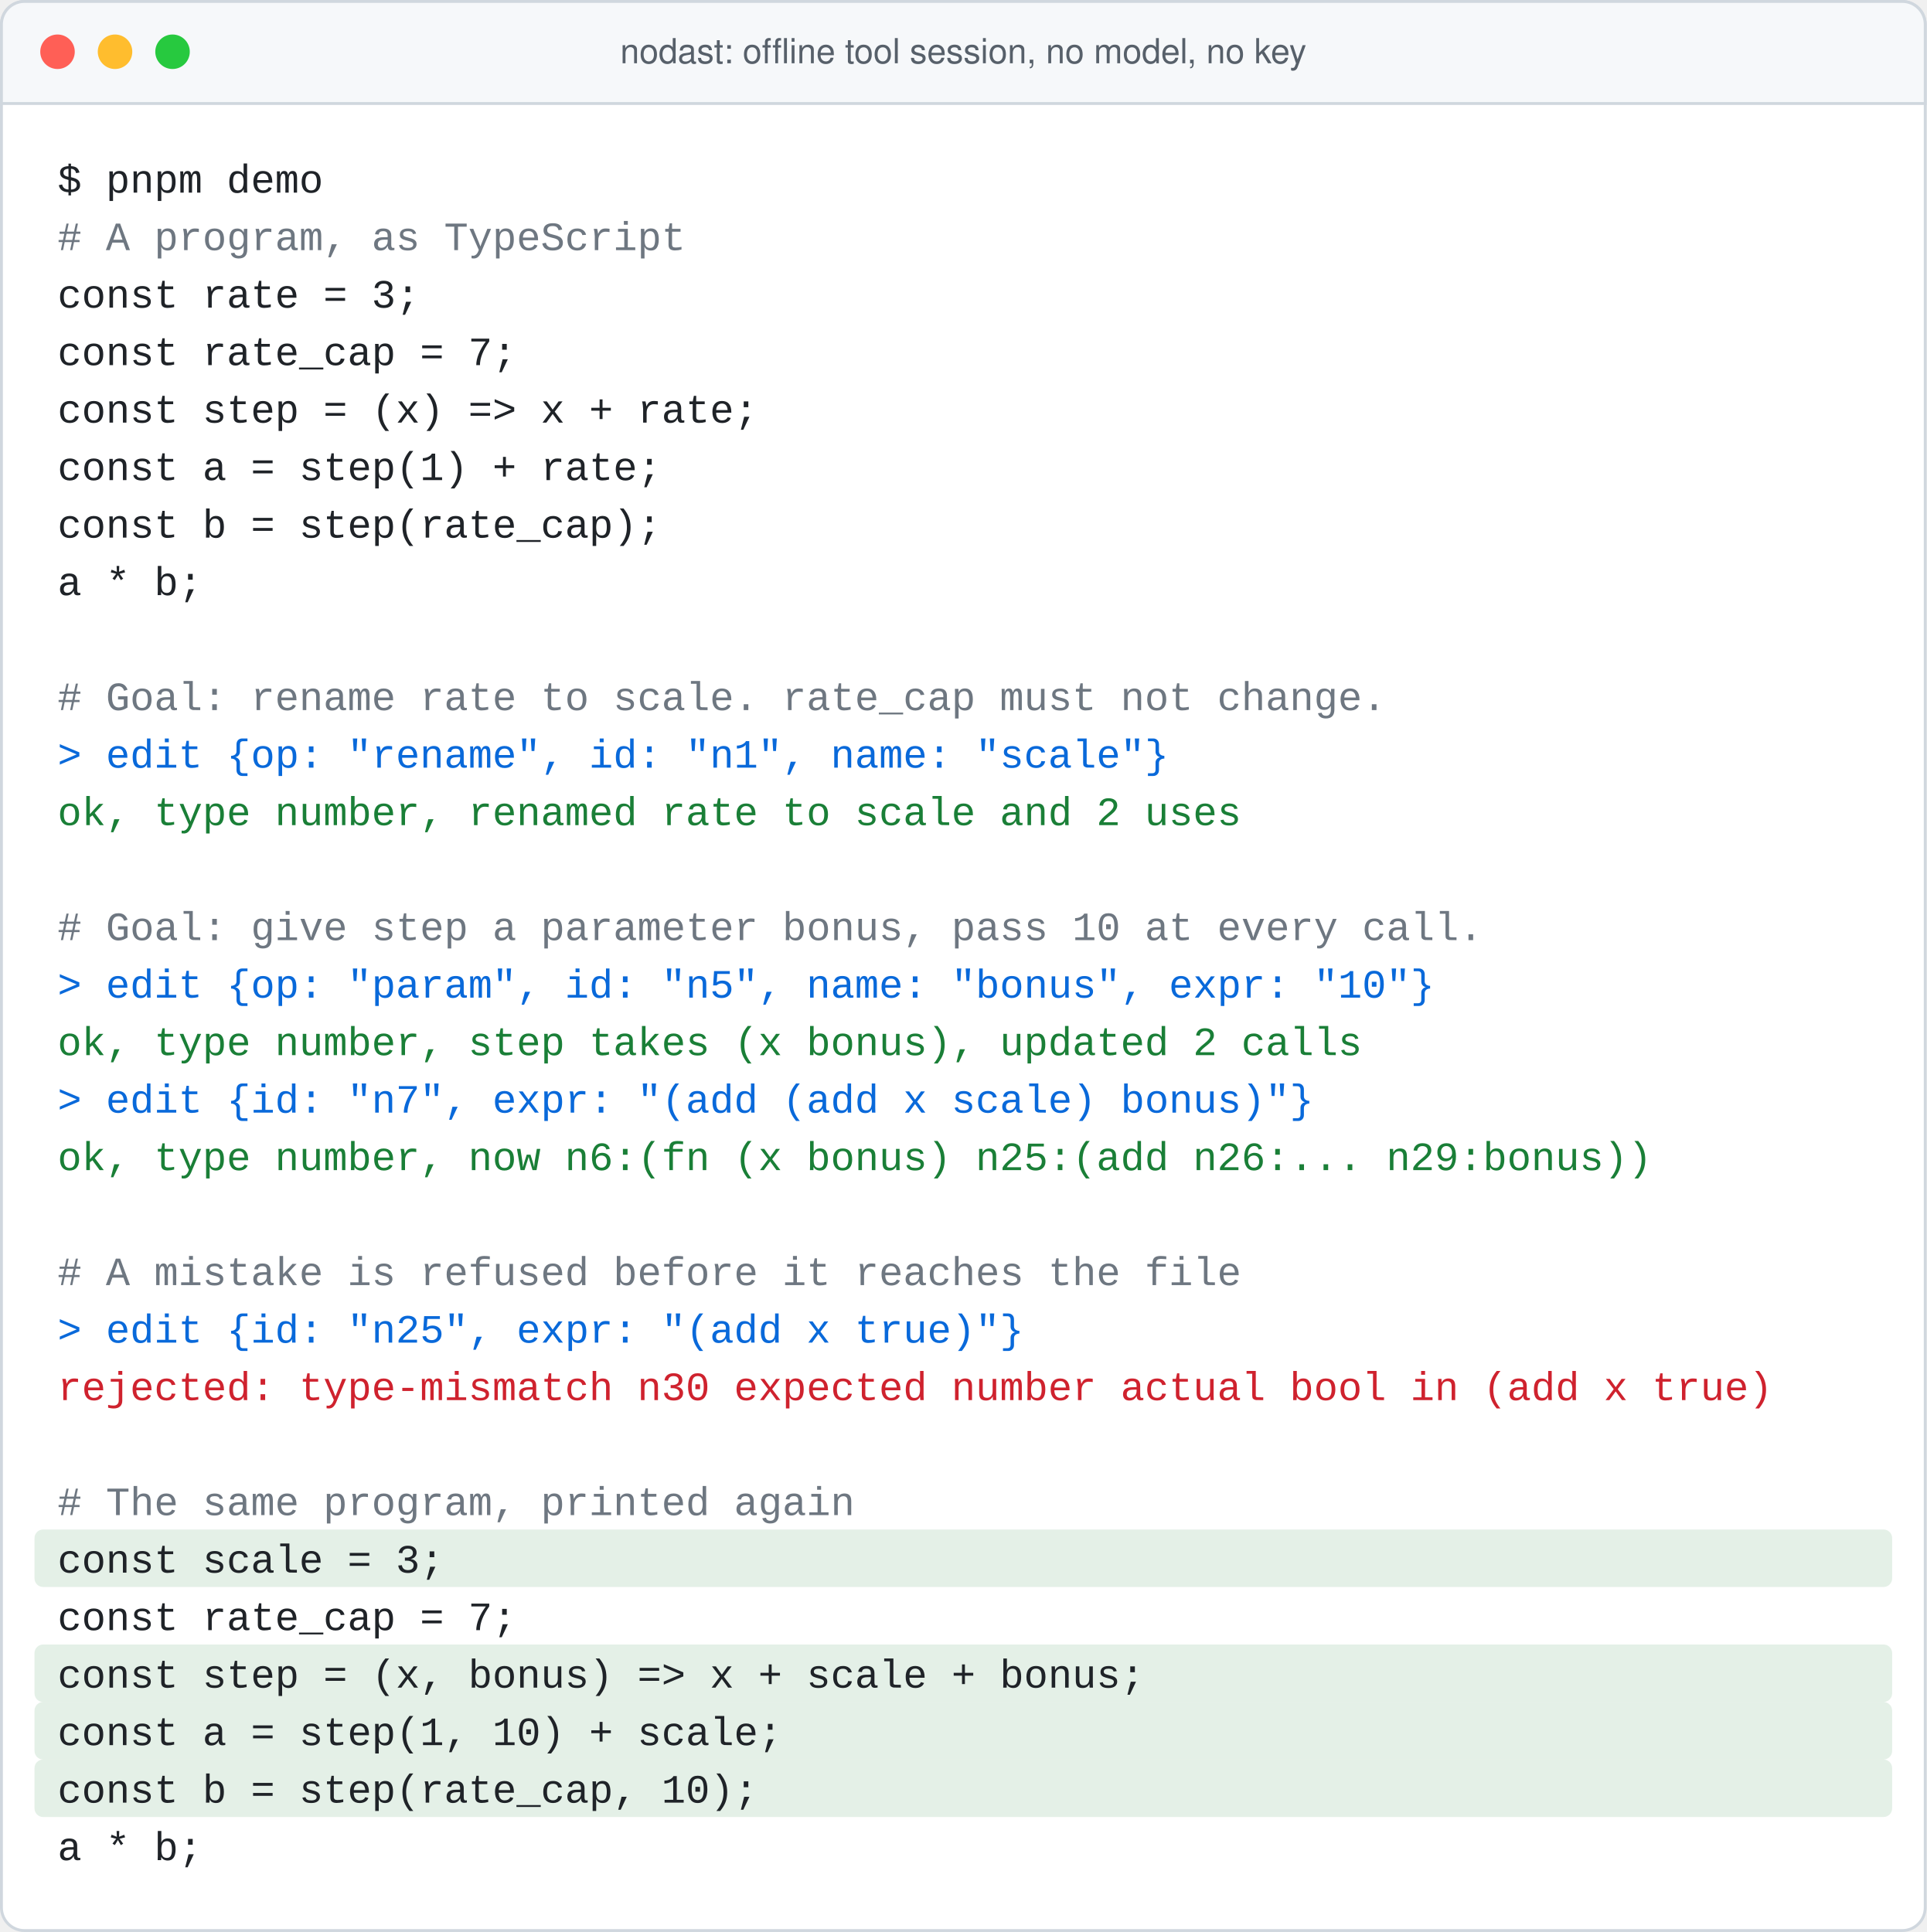
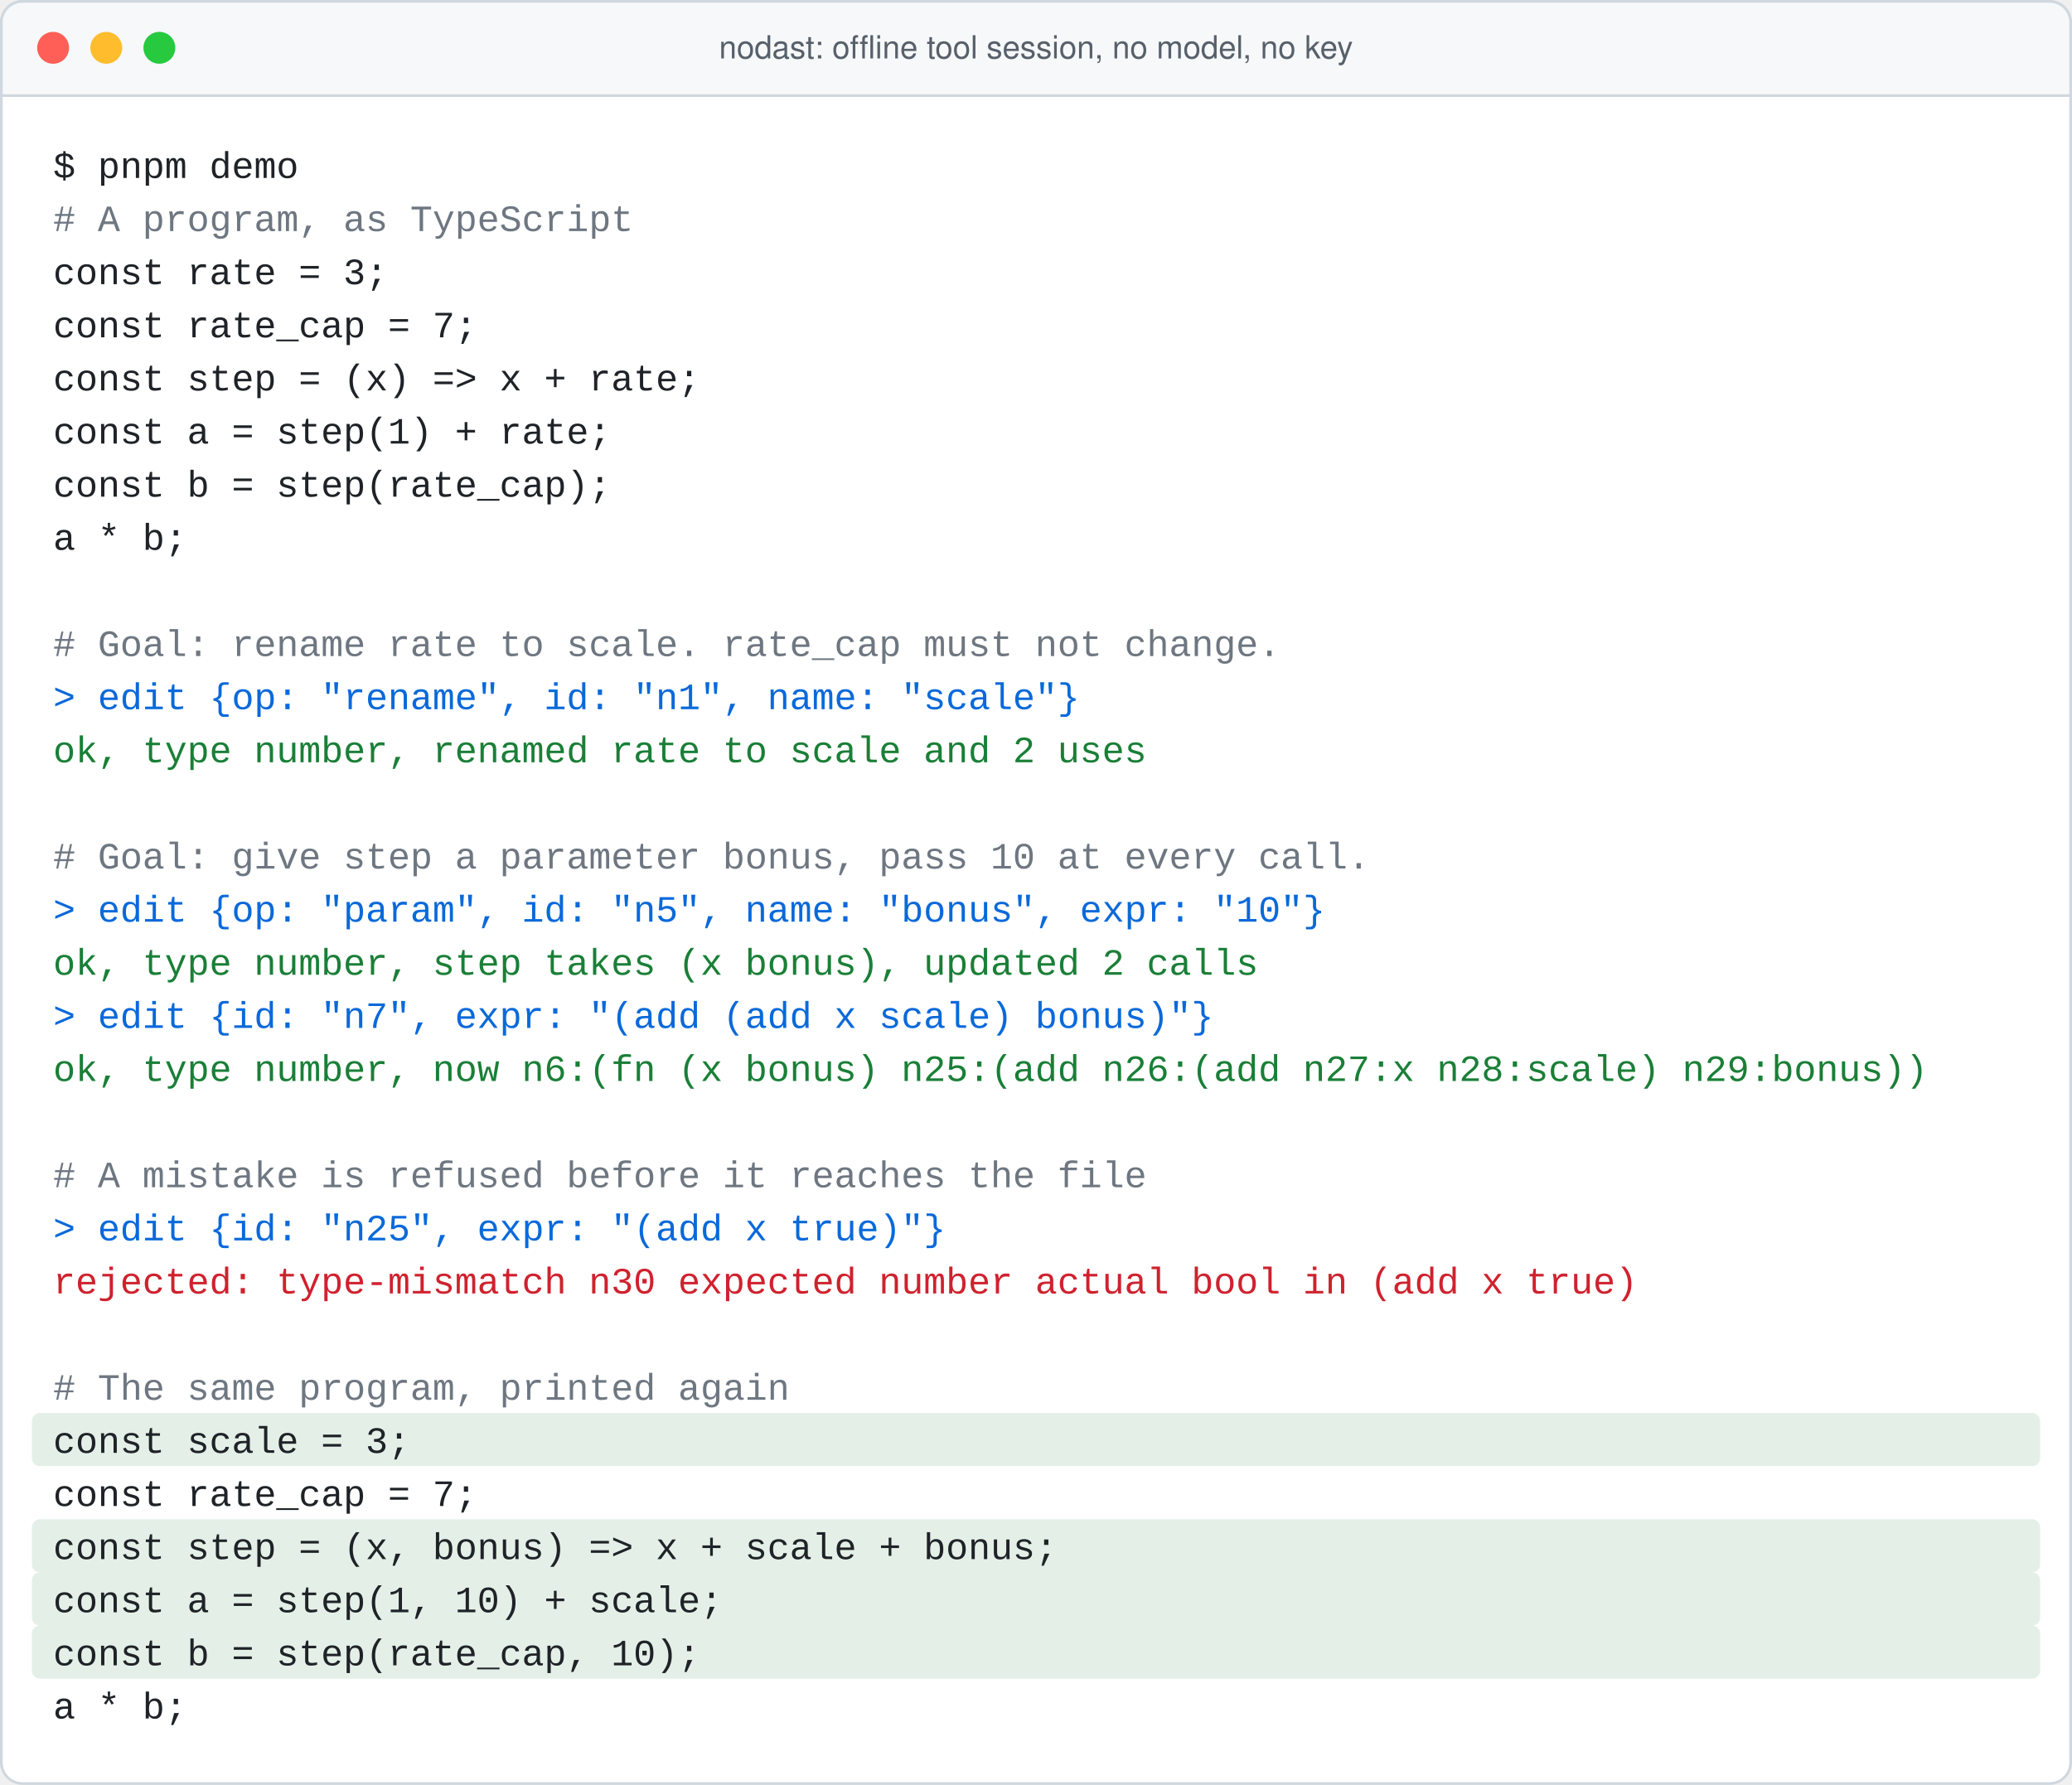
- <svg xmlns="http://www.w3.org/2000/svg" width="670" height="672" viewBox="0 0 670 672" role="img" aria-labelledby="title">
+ <svg xmlns="http://www.w3.org/2000/svg" width="780" height="672" viewBox="0 0 780 672" role="img" aria-labelledby="title">
  <style>
    text { font: 14px ui-monospace, SFMono-Regular, "SF Mono", Menlo, Consolas, "Liberation Mono", monospace; white-space: pre; }
    .row { animation: show 0.25s ease-out backwards; }
    @keyframes show { from { opacity: 0; } }
    @media (prefers-reduced-motion: reduce) { .row { animation: none; } }
    .bar { font: 12px -apple-system, BlinkMacSystemFont, "Segoe UI", Helvetica, Arial, sans-serif; }
  </style>
-   <rect x="0.5" y="0.5" width="669" height="671" rx="8" fill="#ffffff" stroke="#d0d7de" />
-   <path d="M0.5 36 V8.5 A8 8 0 0 1 8.5 0.5 H661.5 A8 8 0 0 1 669.5 8.5 V36 Z" fill="#f6f8fa" stroke="#d0d7de" />
+   <rect x="0.5" y="0.5" width="779" height="671" rx="8" fill="#ffffff" stroke="#d0d7de" />
+   <path d="M0.5 36 V8.5 A8 8 0 0 1 8.5 0.5 H771.5 A8 8 0 0 1 779.5 8.5 V36 Z" fill="#f6f8fa" stroke="#d0d7de" />
  <circle cx="20" cy="18" r="6" fill="#ff5f56" />
  <circle cx="40" cy="18" r="6" fill="#ffbd2e" />
  <circle cx="60" cy="18" r="6" fill="#27c93f" />
-   <text class="bar" x="335" y="22" fill="#57606a" text-anchor="middle">nodast: offline tool session, no model, no key</text>
+   <text class="bar" x="390" y="22" fill="#57606a" text-anchor="middle">nodast: offline tool session, no model, no key</text>
  <text x="20" y="67" fill="#1f2328" class="row" style="animation-delay:0.00s">$ pnpm demo</text>
  <text x="20" y="87" fill="#6e7781" class="row" style="animation-delay:0.30s"># A program, as TypeScript</text>
  <text x="20" y="107" fill="#1f2328" class="row" style="animation-delay:0.60s">const rate = 3;</text>
  <text x="20" y="127" fill="#1f2328" class="row" style="animation-delay:0.90s">const rate_cap = 7;</text>
  <text x="20" y="147" fill="#1f2328" class="row" style="animation-delay:1.20s">const step = (x) =&gt; x + rate;</text>
  <text x="20" y="167" fill="#1f2328" class="row" style="animation-delay:1.50s">const a = step(1) + rate;</text>
  <text x="20" y="187" fill="#1f2328" class="row" style="animation-delay:1.80s">const b = step(rate_cap);</text>
  <text x="20" y="207" fill="#1f2328" class="row" style="animation-delay:2.10s">a * b;</text>
  <text x="20" y="227" fill="#1f2328" class="row" style="animation-delay:2.40s"> </text>
  <text x="20" y="247" fill="#6e7781" class="row" style="animation-delay:2.70s"># Goal: rename rate to scale. rate_cap must not change.</text>
  <text x="20" y="267" fill="#0969da" class="row" style="animation-delay:3.00s">&gt; edit {op: "rename", id: "n1", name: "scale"}</text>
  <text x="20" y="287" fill="#1a7f37" class="row" style="animation-delay:3.30s">  ok, type number, renamed rate to scale and 2 uses</text>
  <text x="20" y="307" fill="#1f2328" class="row" style="animation-delay:3.60s"> </text>
  <text x="20" y="327" fill="#6e7781" class="row" style="animation-delay:3.90s"># Goal: give step a parameter bonus, pass 10 at every call.</text>
  <text x="20" y="347" fill="#0969da" class="row" style="animation-delay:4.20s">&gt; edit {op: "param", id: "n5", name: "bonus", expr: "10"}</text>
  <text x="20" y="367" fill="#1a7f37" class="row" style="animation-delay:4.50s">  ok, type number, step takes (x bonus), updated 2 calls</text>
  <text x="20" y="387" fill="#0969da" class="row" style="animation-delay:4.80s">&gt; edit {id: "n7", expr: "(add (add x scale) bonus)"}</text>
-   <text x="20" y="407" fill="#1a7f37" class="row" style="animation-delay:5.10s">  ok, type number, now n6:(fn (x bonus) n25:(add n26:... n29:bonus))</text>
+   <text x="20" y="407" fill="#1a7f37" class="row" style="animation-delay:5.10s">  ok, type number, now n6:(fn (x bonus) n25:(add n26:(add n27:x n28:scale) n29:bonus))</text>
  <text x="20" y="427" fill="#1f2328" class="row" style="animation-delay:5.40s"> </text>
  <text x="20" y="447" fill="#6e7781" class="row" style="animation-delay:5.70s"># A mistake is refused before it reaches the file</text>
  <text x="20" y="467" fill="#0969da" class="row" style="animation-delay:6.00s">&gt; edit {id: "n25", expr: "(add x true)"}</text>
  <text x="20" y="487" fill="#cf222e" class="row" style="animation-delay:6.30s">  rejected: type-mismatch n30 expected number actual bool in (add x true)</text>
  <text x="20" y="507" fill="#1f2328" class="row" style="animation-delay:6.60s"> </text>
  <text x="20" y="527" fill="#6e7781" class="row" style="animation-delay:6.90s"># The same program, printed again</text>
-   <rect x="12" y="532" width="646" height="20" rx="3" fill="rgba(26,127,55,0.12)" class="row" style="animation-delay:7.20s" />
+   <rect x="12" y="532" width="756" height="20" rx="3" fill="rgba(26,127,55,0.12)" class="row" style="animation-delay:7.20s" />
  <text x="20" y="547" fill="#1f2328" class="row" style="animation-delay:7.20s">const scale = 3;</text>
  <text x="20" y="567" fill="#1f2328" class="row" style="animation-delay:7.50s">const rate_cap = 7;</text>
-   <rect x="12" y="572" width="646" height="20" rx="3" fill="rgba(26,127,55,0.12)" class="row" style="animation-delay:7.80s" />
+   <rect x="12" y="572" width="756" height="20" rx="3" fill="rgba(26,127,55,0.12)" class="row" style="animation-delay:7.80s" />
  <text x="20" y="587" fill="#1f2328" class="row" style="animation-delay:7.80s">const step = (x, bonus) =&gt; x + scale + bonus;</text>
-   <rect x="12" y="592" width="646" height="20" rx="3" fill="rgba(26,127,55,0.12)" class="row" style="animation-delay:8.10s" />
+   <rect x="12" y="592" width="756" height="20" rx="3" fill="rgba(26,127,55,0.12)" class="row" style="animation-delay:8.10s" />
  <text x="20" y="607" fill="#1f2328" class="row" style="animation-delay:8.10s">const a = step(1, 10) + scale;</text>
-   <rect x="12" y="612" width="646" height="20" rx="3" fill="rgba(26,127,55,0.12)" class="row" style="animation-delay:8.40s" />
+   <rect x="12" y="612" width="756" height="20" rx="3" fill="rgba(26,127,55,0.12)" class="row" style="animation-delay:8.40s" />
  <text x="20" y="627" fill="#1f2328" class="row" style="animation-delay:8.40s">const b = step(rate_cap, 10);</text>
  <text x="20" y="647" fill="#1f2328" class="row" style="animation-delay:8.70s">a * b;</text>
</svg>
